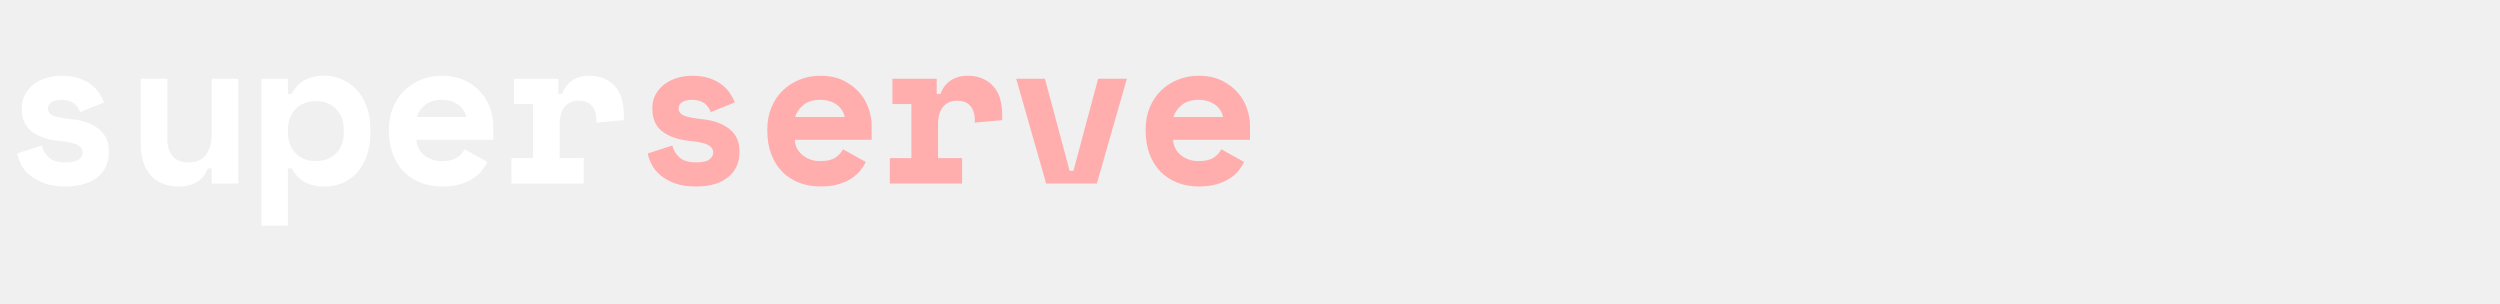
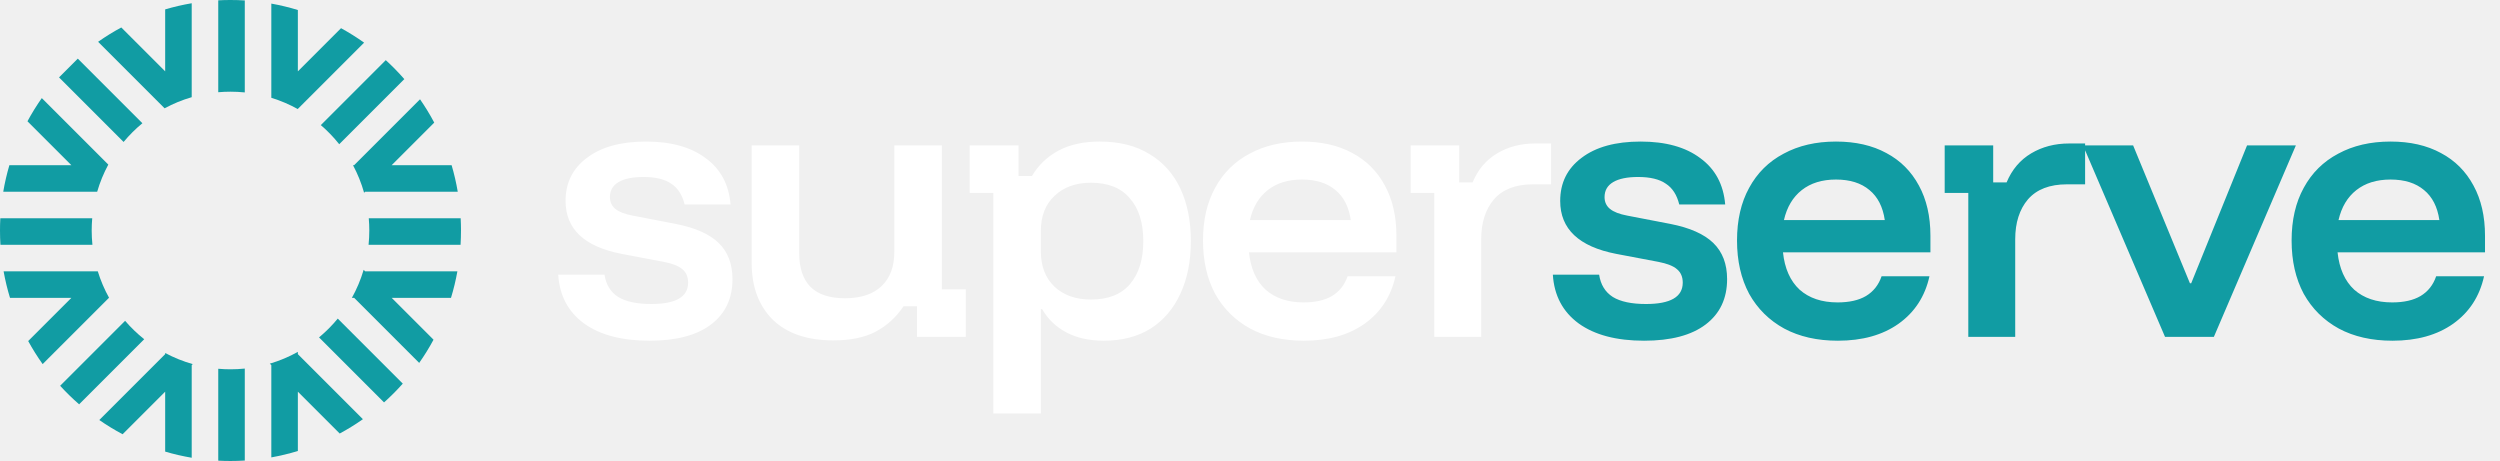
- <svg xmlns="http://www.w3.org/2000/svg" width="330" height="40" viewBox="0 0 330 40" fill="none">
-   <path d="M6.333 14.293C6.333 14.739 6.563 15.061 7.024 15.26C7.49 15.454 8.339 15.617 9.572 15.747C10.981 15.895 12.131 16.317 13.023 17.013C13.919 17.711 14.368 18.684 14.368 19.93V20.095C14.368 21.475 13.864 22.572 12.858 23.389C11.856 24.207 10.444 24.616 8.62 24.616C7.539 24.616 6.618 24.476 5.853 24.199C5.092 23.916 4.461 23.568 3.958 23.153C3.459 22.735 3.074 22.271 2.802 21.762C2.535 21.249 2.354 20.747 2.26 20.26L5.499 19.206C5.645 19.8 5.955 20.319 6.427 20.763C6.903 21.209 7.634 21.431 8.62 21.431C9.495 21.431 10.095 21.298 10.421 21.03C10.745 20.759 10.908 20.464 10.908 20.15C10.908 19.967 10.865 19.796 10.783 19.639C10.698 19.478 10.543 19.328 10.319 19.191C10.098 19.049 9.796 18.935 9.415 18.845C9.031 18.75 8.552 18.676 7.976 18.617C6.413 18.487 5.171 18.082 4.249 17.406C3.331 16.726 2.873 15.724 2.873 14.403V14.238C2.873 13.552 3.023 12.948 3.321 12.429C3.62 11.907 4.009 11.462 4.493 11.101C4.974 10.739 5.531 10.468 6.16 10.283C6.793 10.094 7.445 10 8.117 10C8.992 10 9.749 10.108 10.389 10.322C11.034 10.539 11.579 10.818 12.025 11.164C12.469 11.506 12.831 11.885 13.11 12.304C13.387 12.718 13.601 13.121 13.754 13.514L10.57 14.796C10.401 14.293 10.114 13.898 9.705 13.609C9.297 13.322 8.766 13.176 8.117 13.176C7.524 13.176 7.079 13.284 6.781 13.499C6.482 13.715 6.333 13.978 6.333 14.293Z" fill="white" />
-   <path d="M27.941 10.393H31.455V24.223H27.941V22.218H27.445C26.832 23.818 25.511 24.616 23.483 24.616C22.795 24.616 22.154 24.502 21.557 24.277C20.963 24.057 20.442 23.715 19.992 23.248C19.546 22.782 19.198 22.2 18.947 21.502C18.699 20.806 18.577 19.983 18.577 19.034V10.393H22.091V18.31C22.091 19.297 22.321 20.064 22.783 20.614C23.249 21.16 23.947 21.431 24.875 21.431C25.932 21.431 26.708 21.093 27.202 20.417C27.693 19.737 27.941 18.811 27.941 17.642V10.393Z" fill="white" />
-   <path d="M38.007 29.797H34.493V10.393H38.007V12.398H38.511C38.882 11.639 39.422 11.05 40.13 10.629C40.838 10.21 41.738 10 42.835 10C43.652 10 44.427 10.161 45.162 10.48C45.895 10.794 46.538 11.254 47.088 11.855C47.638 12.459 48.075 13.198 48.401 14.073C48.725 14.949 48.889 15.942 48.889 17.052V17.555C48.889 18.694 48.727 19.7 48.409 20.575C48.094 21.445 47.666 22.184 47.127 22.792C46.587 23.395 45.95 23.851 45.217 24.16C44.482 24.462 43.688 24.616 42.835 24.616C42.2 24.616 41.649 24.549 41.184 24.419C40.722 24.287 40.319 24.112 39.973 23.892C39.631 23.668 39.344 23.411 39.108 23.122C38.876 22.835 38.678 22.532 38.511 22.218H38.007V29.797ZM41.695 21.266C42.789 21.266 43.676 20.928 44.352 20.252C45.032 19.572 45.374 18.646 45.374 17.477V17.139C45.374 15.971 45.032 15.047 44.352 14.371C43.676 13.691 42.789 13.349 41.695 13.349C40.594 13.349 39.702 13.699 39.022 14.395C38.345 15.093 38.007 16.007 38.007 17.139V17.477C38.007 18.609 38.345 19.525 39.022 20.221C39.702 20.919 40.594 21.266 41.695 21.266Z" fill="white" />
-   <path d="M54.961 18.452C54.981 18.861 55.079 19.238 55.252 19.584C55.429 19.926 55.671 20.221 55.975 20.472C56.284 20.724 56.638 20.92 57.037 21.062C57.44 21.2 57.864 21.266 58.31 21.266C59.185 21.266 59.853 21.115 60.315 20.81C60.781 20.502 61.117 20.132 61.322 19.702L64.333 21.376C64.164 21.734 63.932 22.104 63.633 22.485C63.338 22.862 62.953 23.212 62.477 23.531C62.006 23.845 61.428 24.105 60.748 24.309C60.072 24.513 59.277 24.616 58.365 24.616C57.322 24.616 56.372 24.447 55.519 24.112C54.664 23.778 53.925 23.295 53.302 22.666C52.683 22.033 52.202 21.259 51.856 20.346C51.51 19.434 51.337 18.403 51.337 17.249V17.084C51.337 16.026 51.518 15.059 51.879 14.183C52.245 13.308 52.744 12.563 53.373 11.95C54.006 11.337 54.745 10.861 55.59 10.519C56.439 10.173 57.345 10 58.31 10C59.499 10 60.522 10.21 61.377 10.629C62.23 11.05 62.935 11.578 63.492 12.217C64.052 12.858 64.46 13.566 64.718 14.34C64.979 15.11 65.111 15.857 65.111 16.581V18.452H54.961ZM58.279 13.176C57.387 13.176 56.661 13.404 56.101 13.86C55.545 14.316 55.183 14.843 55.016 15.441H61.542C61.432 14.792 61.082 14.251 60.496 13.821C59.914 13.393 59.175 13.176 58.279 13.176Z" fill="white" />
-   <path d="M67.85 10.393H73.7V12.398H74.203C74.464 11.639 74.906 11.05 75.531 10.629C76.154 10.21 76.901 10 77.772 10C79.15 10 80.257 10.432 81.09 11.297C81.927 12.162 82.348 13.479 82.348 15.244V15.857L78.724 16.188V15.802C78.724 15.038 78.527 14.43 78.134 13.978C77.745 13.522 77.161 13.294 76.381 13.294C75.598 13.294 74.985 13.566 74.541 14.104C74.095 14.639 73.873 15.409 73.873 16.416V20.873H77.049V24.223H67.512V20.873H70.358V13.735H67.85V10.393Z" fill="white" />
-   <path d="M89.574 14.293C89.574 14.739 89.804 15.061 90.266 15.26C90.732 15.454 91.581 15.617 92.813 15.747C94.223 15.895 95.373 16.317 96.265 17.013C97.161 17.711 97.609 18.684 97.609 19.93V20.095C97.609 21.475 97.106 22.572 96.1 23.389C95.097 24.207 93.686 24.616 91.862 24.616C90.781 24.616 89.859 24.476 89.095 24.199C88.334 23.916 87.703 23.568 87.2 23.153C86.701 22.735 86.315 22.271 86.044 21.762C85.777 21.249 85.596 20.747 85.502 20.26L88.741 19.206C88.886 19.8 89.197 20.319 89.669 20.763C90.144 21.209 90.875 21.431 91.862 21.431C92.737 21.431 93.336 21.298 93.662 21.03C93.987 20.759 94.15 20.464 94.15 20.15C94.15 19.967 94.107 19.796 94.024 19.639C93.94 19.478 93.784 19.328 93.56 19.191C93.34 19.049 93.037 18.935 92.656 18.845C92.273 18.75 91.793 18.676 91.217 18.617C89.655 18.487 88.413 18.082 87.491 17.406C86.573 16.726 86.115 15.724 86.115 14.403V14.238C86.115 13.552 86.264 12.948 86.563 12.429C86.862 11.907 87.251 11.462 87.734 11.101C88.216 10.739 88.772 10.468 89.401 10.283C90.034 10.094 90.687 10 91.359 10C92.234 10 92.99 10.108 93.631 10.322C94.276 10.539 94.82 10.818 95.266 11.164C95.711 11.506 96.072 11.885 96.351 12.304C96.629 12.718 96.843 13.121 96.996 13.514L93.812 14.796C93.643 14.293 93.356 13.898 92.947 13.609C92.538 13.322 92.008 13.176 91.359 13.176C90.765 13.176 90.321 13.284 90.022 13.499C89.724 13.715 89.574 13.978 89.574 14.293Z" fill="#FFADAD" />
-   <path d="M104.909 18.452C104.928 18.861 105.026 19.238 105.199 19.584C105.376 19.926 105.618 20.221 105.923 20.472C106.231 20.724 106.585 20.92 106.984 21.062C107.387 21.2 107.812 21.266 108.258 21.266C109.132 21.266 109.801 21.115 110.263 20.81C110.728 20.502 111.065 20.132 111.269 19.702L114.28 21.376C114.111 21.734 113.879 22.104 113.58 22.485C113.286 22.862 112.9 23.212 112.425 23.531C111.953 23.845 111.375 24.105 110.695 24.309C110.019 24.513 109.225 24.616 108.313 24.616C107.269 24.616 106.32 24.447 105.467 24.112C104.612 23.778 103.873 23.295 103.25 22.666C102.63 22.033 102.149 21.259 101.803 20.346C101.457 19.434 101.284 18.403 101.284 17.249V17.084C101.284 16.026 101.465 15.059 101.827 14.183C102.192 13.308 102.691 12.563 103.32 11.95C103.953 11.337 104.692 10.861 105.538 10.519C106.387 10.173 107.293 10 108.258 10C109.447 10 110.469 10.21 111.324 10.629C112.177 11.05 112.883 11.578 113.439 12.217C113.999 12.858 114.408 13.566 114.665 14.34C114.927 15.11 115.058 15.857 115.058 16.581V18.452H104.909ZM108.226 13.176C107.334 13.176 106.609 13.404 106.049 13.86C105.492 14.316 105.131 14.843 104.964 15.441H111.489C111.379 14.792 111.029 14.251 110.443 13.821C109.862 13.393 109.123 13.176 108.226 13.176Z" fill="#FFADAD" />
-   <path d="M117.798 10.393H123.647V12.398H124.15C124.412 11.639 124.854 11.05 125.479 10.629C126.102 10.21 126.849 10 127.72 10C129.097 10 130.204 10.432 131.037 11.297C131.875 12.162 132.295 13.479 132.295 15.244V15.857L128.671 16.188V15.802C128.671 15.038 128.474 14.43 128.081 13.978C127.692 13.522 127.108 13.294 126.328 13.294C125.546 13.294 124.932 13.566 124.488 14.104C124.042 14.639 123.82 15.409 123.82 16.416V20.873H126.996V24.223H117.46V20.873H120.306V13.735H117.798V10.393Z" fill="#FFADAD" />
-   <path d="M134.138 10.393H137.928L141.19 22.548H141.694L144.956 10.393H148.746L144.783 24.223H138.093L134.138 10.393Z" fill="#FFADAD" />
-   <path d="M154.85 18.452C154.87 18.861 154.968 19.238 155.141 19.584C155.318 19.926 155.56 20.221 155.864 20.472C156.173 20.724 156.527 20.92 156.926 21.062C157.329 21.2 157.753 21.266 158.199 21.266C159.074 21.266 159.742 21.115 160.204 20.81C160.67 20.502 161.006 20.132 161.21 19.702L164.222 21.376C164.053 21.734 163.821 22.104 163.522 22.485C163.227 22.862 162.842 23.212 162.366 23.531C161.894 23.845 161.317 24.105 160.637 24.309C159.96 24.513 159.166 24.616 158.254 24.616C157.211 24.616 156.261 24.447 155.408 24.112C154.553 23.778 153.814 23.295 153.191 22.666C152.572 22.033 152.09 21.259 151.745 20.346C151.399 19.434 151.226 18.403 151.226 17.249V17.084C151.226 16.026 151.406 15.059 151.768 14.183C152.134 13.308 152.633 12.563 153.262 11.95C153.895 11.337 154.634 10.861 155.479 10.519C156.328 10.173 157.234 10 158.199 10C159.388 10 160.41 10.21 161.265 10.629C162.119 11.05 162.824 11.578 163.38 12.217C163.941 12.858 164.349 13.566 164.607 14.34C164.868 15.11 165 15.857 165 16.581V18.452H154.85ZM158.168 13.176C157.275 13.176 156.55 13.404 155.99 13.86C155.434 14.316 155.072 14.843 154.905 15.441H161.431C161.321 14.792 160.971 14.251 160.385 13.821C159.803 13.393 159.064 13.176 158.168 13.176Z" fill="#FFADAD" />
+ <svg xmlns="http://www.w3.org/2000/svg" width="705" height="130" viewBox="0 0 705 130" fill="none">
+   <path d="M0.123 69.029C0.041 67.697 0 66.353 0 65C0 63.841 0.03 62.69 0.09 61.546H26.008C25.908 62.684 25.857 63.836 25.857 65C25.857 66.36 25.927 67.705 26.062 69.029H0.123Z" fill="#119CA3" />
+   <path d="M2.82 83.996C2.076 81.559 1.472 79.061 1.016 76.513H27.578C28.384 79.135 29.458 81.64 30.768 83.996H30.706L12.026 102.675C10.544 100.595 9.181 98.424 7.948 96.171L20.123 83.996H2.82Z" fill="#119CA3" />
+   <path d="M22.312 114.019C20.43 112.379 18.643 110.632 16.962 108.788L35.278 90.471C36.905 92.368 38.711 94.108 40.669 95.663L22.312 114.019Z" fill="#119CA3" />
+   <path d="M34.577 122.456C32.301 121.248 30.106 119.909 28.001 118.449L46.58 99.87V99.546C49.028 100.854 51.631 101.91 54.355 102.678L54.063 102.97V129.084C51.515 128.652 49.018 128.072 46.58 127.353V110.453L34.577 122.456Z" fill="#119CA3" />
+   <path d="M69.029 129.877C67.697 129.959 66.353 130 65 130C63.841 130 62.69 129.97 61.546 129.91V103.992C62.684 104.092 63.836 104.143 65 104.143C66.36 104.143 67.705 104.073 69.029 103.938V129.877Z" fill="#119CA3" />
+   <path d="M83.996 127.18C81.559 127.924 79.061 128.528 76.513 128.984V102.97L76.092 102.549C78.867 101.73 81.514 100.612 83.996 99.232V99.87L102.338 118.213C100.245 119.684 98.062 121.035 95.798 122.255L83.996 110.453V127.18Z" fill="#119CA3" />
+   <path d="M113.584 108.182C111.925 110.047 110.16 111.816 108.299 113.48L89.967 95.148C91.891 93.552 93.66 91.776 95.248 89.846L113.584 108.182Z" fill="#119CA3" />
+   <path d="M122.255 95.798C121.034 98.062 119.684 100.246 118.212 102.338L99.87 83.996H99.232C100.612 81.514 101.73 78.867 102.549 76.092L102.969 76.513H128.984C128.528 79.061 127.924 81.559 127.18 83.996H110.453L122.255 95.798Z" fill="#119CA3" />
+   <path d="M129.91 61.546C129.97 62.69 130 63.841 130 65C130 66.353 129.959 67.697 129.877 69.029H103.938C104.073 67.705 104.143 66.36 104.143 65C104.143 63.836 104.092 62.684 103.992 61.546H129.91Z" fill="#119CA3" />
+   <path d="M122.455 34.577L110.453 46.58H127.353C128.072 49.018 128.652 51.515 129.084 54.063H102.969L102.678 54.355C101.91 51.631 100.854 49.028 99.546 46.58H99.87L118.449 28.001C119.909 30.106 121.248 32.301 122.455 34.577Z" fill="#119CA3" />
+   <path d="M108.788 16.962C110.632 18.643 112.379 20.43 114.019 22.312L95.663 40.669C94.108 38.711 92.368 36.905 90.471 35.278L108.788 16.962Z" fill="#119CA3" />
+   <path d="M96.171 7.948C98.424 9.181 100.595 10.544 102.675 12.026L83.996 30.706V30.768C81.64 29.458 79.135 28.384 76.513 27.578V1.016C79.061 1.472 81.559 2.076 83.996 2.82V20.123L96.171 7.948Z" fill="#119CA3" />
+   <path d="M61.546 0.09C62.69 0.03 63.841 0 65 0C66.353 0 67.697 0.041 69.029 0.123V26.062C67.705 25.927 66.36 25.857 65 25.857C63.836 25.857 62.684 25.908 61.546 26.008V0.09Z" fill="#119CA3" />
+   <path d="M46.58 2.647C49.018 1.928 51.515 1.348 54.063 0.916V27.406C51.384 28.184 48.824 29.24 46.416 30.542L27.662 11.788C29.754 10.316 31.938 8.966 34.202 7.745L46.58 20.123V2.647Z" fill="#119CA3" />
+   <path d="M7.745 34.202C8.966 31.938 10.316 29.755 11.787 27.662L30.542 46.416C29.24 48.824 28.184 51.385 27.406 54.063H0.916C1.348 51.515 1.928 49.018 2.647 46.58H20.123L7.745 34.202Z" fill="#119CA3" />
+   <path d="M40.154 34.752C38.224 36.34 36.448 38.109 34.852 40.033L16.647 21.828L21.939 16.537L40.154 34.752Z" fill="#119CA3" />
+   <path d="M183.16 96.08C175.36 96.08 169.21 94.46 164.71 91.22C160.21 87.92 157.78 83.33 157.42 77.45H170.47C170.89 80.27 172.18 82.37 174.34 83.75C176.5 85.07 179.62 85.73 183.7 85.73C190.6 85.73 194.05 83.72 194.05 79.7C194.05 78.08 193.51 76.82 192.43 75.92C191.41 75.02 189.67 74.33 187.21 73.85L175.33 71.6C164.77 69.56 159.49 64.58 159.49 56.66C159.49 51.56 161.5 47.51 165.52 44.51C169.54 41.45 175.09 39.92 182.17 39.92C189.25 39.92 194.86 41.48 199 44.6C203.2 47.66 205.54 52.01 206.02 57.65H193.06C192.4 54.95 191.14 53 189.28 51.8C187.48 50.54 184.87 49.91 181.45 49.91C178.39 49.91 176.05 50.39 174.43 51.35C172.81 52.31 172 53.72 172 55.58C172 56.96 172.51 58.07 173.53 58.91C174.55 59.75 176.17 60.38 178.39 60.8L190.54 63.14C196.06 64.22 200.11 66.02 202.69 68.54C205.27 71.06 206.56 74.45 206.56 78.71C206.56 84.17 204.55 88.43 200.53 91.49C196.51 94.55 190.72 96.08 183.16 96.08ZM235.006 95.99C227.626 95.99 221.926 94.04 217.906 90.14C213.946 86.18 211.966 80.84 211.966 74.12V41H225.376V71.42C225.376 75.62 226.456 78.8 228.616 80.96C230.776 83.06 233.986 84.11 238.246 84.11C242.746 84.11 246.196 82.97 248.596 80.69C250.996 78.41 252.196 75.2 252.196 71.06V41H265.606V81.59H272.356V95H258.586V86.36H254.806C252.706 89.48 250.066 91.88 246.886 93.56C243.766 95.18 239.806 95.99 235.006 95.99ZM280.111 116.6V54.41H273.451V41H287.221V49.64H291.001C292.861 46.52 295.381 44.12 298.561 42.44C301.741 40.76 305.581 39.92 310.081 39.92C315.661 39.92 320.341 41.09 324.121 43.43C327.961 45.71 330.871 48.95 332.851 53.15C334.831 57.35 335.821 62.3 335.821 68C335.821 73.7 334.831 78.65 332.851 82.85C330.931 87.05 328.141 90.32 324.481 92.66C320.821 94.94 316.411 96.08 311.251 96.08C307.171 96.08 303.661 95.3 300.721 93.74C297.781 92.18 295.501 89.99 293.881 87.17H293.521V116.6H280.111ZM307.651 84.47C312.511 84.47 316.171 83.03 318.631 80.15C321.151 77.21 322.411 73.16 322.411 68C322.411 62.84 321.151 58.82 318.631 55.94C316.171 53 312.511 51.53 307.651 51.53C303.391 51.53 299.971 52.76 297.391 55.22C294.811 57.62 293.521 60.92 293.521 65.12V70.88C293.521 75.08 294.811 78.41 297.391 80.87C299.971 83.27 303.391 84.47 307.651 84.47ZM367.687 96.08C361.867 96.08 356.827 94.94 352.567 92.66C348.307 90.32 345.007 87.05 342.667 82.85C340.387 78.59 339.247 73.58 339.247 67.82C339.247 62.06 340.387 57.11 342.667 52.97C344.947 48.77 348.187 45.56 352.387 43.34C356.587 41.06 361.507 39.92 367.147 39.92C372.667 39.92 377.407 41 381.367 43.16C385.327 45.26 388.387 48.32 390.547 52.34C392.707 56.3 393.787 61.01 393.787 66.47V71.15H352.207C352.687 75.71 354.247 79.22 356.887 81.68C359.587 84.08 363.157 85.28 367.597 85.28C370.897 85.28 373.567 84.68 375.607 83.48C377.707 82.22 379.177 80.36 380.017 77.9H393.517C392.257 83.6 389.347 88.07 384.787 91.31C380.287 94.49 374.587 96.08 367.687 96.08ZM352.477 62.06H380.917C380.377 58.34 378.937 55.52 376.597 53.6C374.257 51.62 371.107 50.63 367.147 50.63C363.247 50.63 360.037 51.62 357.517 53.6C354.997 55.58 353.317 58.4 352.477 62.06ZM404.469 95V54.41H397.809V41H411.489V51.44H415.269C416.769 47.84 419.079 45.11 422.199 43.25C425.319 41.39 428.889 40.46 432.909 40.46H437.409V51.98H432.279C427.419 51.98 423.759 53.39 421.299 56.21C418.899 59.03 417.699 62.78 417.699 67.46V95H404.469Z" fill="white" />
+   <path d="M463.644 96.08C455.844 96.08 449.694 94.46 445.194 91.22C440.694 87.92 438.264 83.33 437.904 77.45H450.954C451.374 80.27 452.664 82.37 454.824 83.75C456.984 85.07 460.104 85.73 464.184 85.73C471.084 85.73 474.534 83.72 474.534 79.7C474.534 78.08 473.994 76.82 472.914 75.92C471.894 75.02 470.154 74.33 467.694 73.85L455.814 71.6C445.254 69.56 439.974 64.58 439.974 56.66C439.974 51.56 441.984 47.51 446.004 44.51C450.024 41.45 455.574 39.92 462.654 39.92C469.734 39.92 475.344 41.48 479.484 44.6C483.684 47.66 486.024 52.01 486.504 57.65H473.544C472.884 54.95 471.624 53 469.764 51.8C467.964 50.54 465.354 49.91 461.934 49.91C458.874 49.91 456.534 50.39 454.914 51.35C453.294 52.31 452.484 53.72 452.484 55.58C452.484 56.96 452.994 58.07 454.014 58.91C455.034 59.75 456.654 60.38 458.874 60.8L471.024 63.14C476.544 64.22 480.594 66.02 483.174 68.54C485.754 71.06 487.044 74.45 487.044 78.71C487.044 84.17 485.034 88.43 481.014 91.49C476.994 94.55 471.204 96.08 463.644 96.08ZM518.279 96.08C512.459 96.08 507.419 94.94 503.159 92.66C498.899 90.32 495.599 87.05 493.259 82.85C490.979 78.59 489.839 73.58 489.839 67.82C489.839 62.06 490.979 57.11 493.259 52.97C495.539 48.77 498.779 45.56 502.979 43.34C507.179 41.06 512.099 39.92 517.739 39.92C523.259 39.92 527.999 41 531.959 43.16C535.919 45.26 538.979 48.32 541.139 52.34C543.299 56.3 544.379 61.01 544.379 66.47V71.15H502.799C503.279 75.71 504.839 79.22 507.479 81.68C510.179 84.08 513.749 85.28 518.189 85.28C521.489 85.28 524.159 84.68 526.199 83.48C528.299 82.22 529.769 80.36 530.609 77.9H544.109C542.849 83.6 539.939 88.07 535.379 91.31C530.879 94.49 525.179 96.08 518.279 96.08ZM503.069 62.06H531.509C530.969 58.34 529.529 55.52 527.189 53.6C524.849 51.62 521.699 50.63 517.739 50.63C513.839 50.63 510.629 51.62 508.109 53.6C505.589 55.58 503.909 58.4 503.069 62.06ZM555.061 95V54.41H548.401V41H562.081V51.44H565.861C567.361 47.84 569.671 45.11 572.791 43.25C575.911 41.39 579.481 40.46 583.501 40.46H588.001V51.98H582.871C578.011 51.98 574.351 53.39 571.891 56.21C569.491 59.03 568.291 62.78 568.291 67.46V95H555.061ZM610.539 95L587.409 41H601.539L617.559 79.88H617.919L633.669 41H647.439L624.309 95H610.539ZM674.672 96.08C668.852 96.08 663.812 94.94 659.552 92.66C655.292 90.32 651.992 87.05 649.652 82.85C647.372 78.59 646.232 73.58 646.232 67.82C646.232 62.06 647.372 57.11 649.652 52.97C651.932 48.77 655.172 45.56 659.372 43.34C663.572 41.06 668.492 39.92 674.132 39.92C679.652 39.92 684.392 41 688.352 43.16C692.312 45.26 695.372 48.32 697.532 52.34C699.692 56.3 700.772 61.01 700.772 66.47V71.15H659.192C659.672 75.71 661.232 79.22 663.872 81.68C666.572 84.08 670.142 85.28 674.582 85.28C677.882 85.28 680.552 84.68 682.592 83.48C684.692 82.22 686.162 80.36 687.002 77.9H700.502C699.242 83.6 696.332 88.07 691.772 91.31C687.272 94.49 681.572 96.08 674.672 96.08ZM659.462 62.06H687.902C687.362 58.34 685.922 55.52 683.582 53.6C681.242 51.62 678.092 50.63 674.132 50.63C670.232 50.63 667.022 51.62 664.502 53.6C661.982 55.58 660.302 58.4 659.462 62.06Z" fill="#119CA3" />
</svg>
